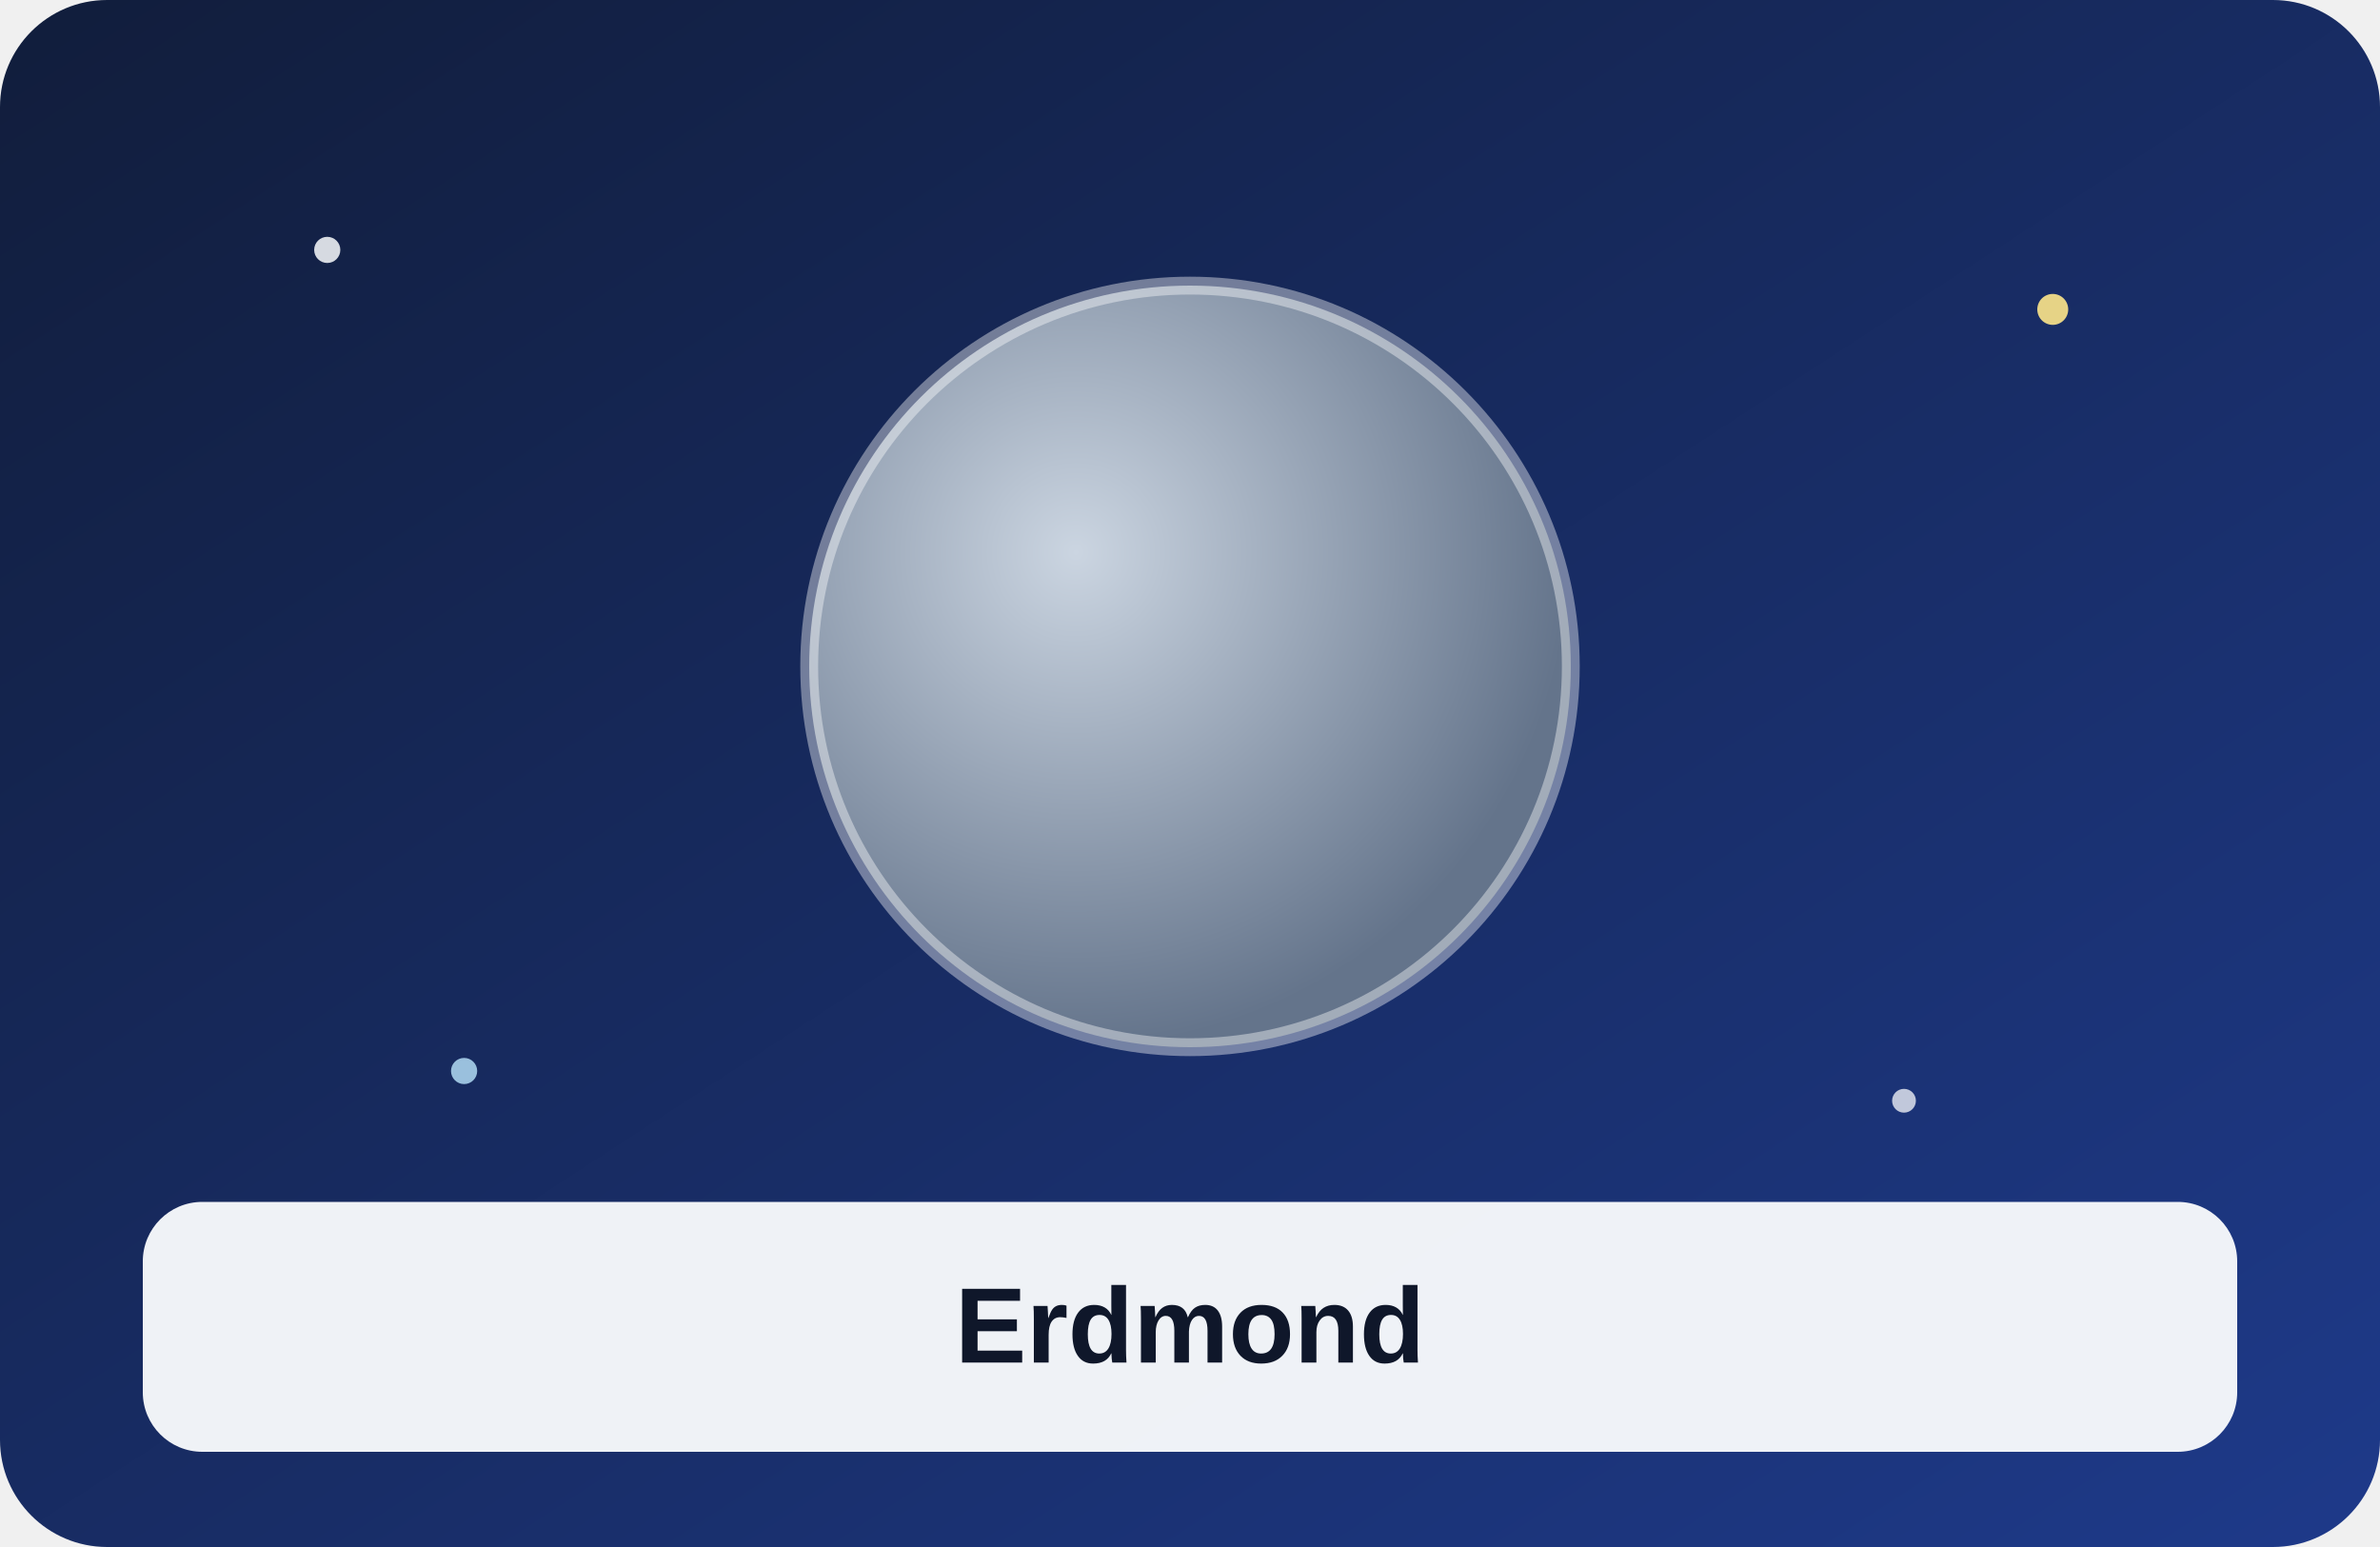
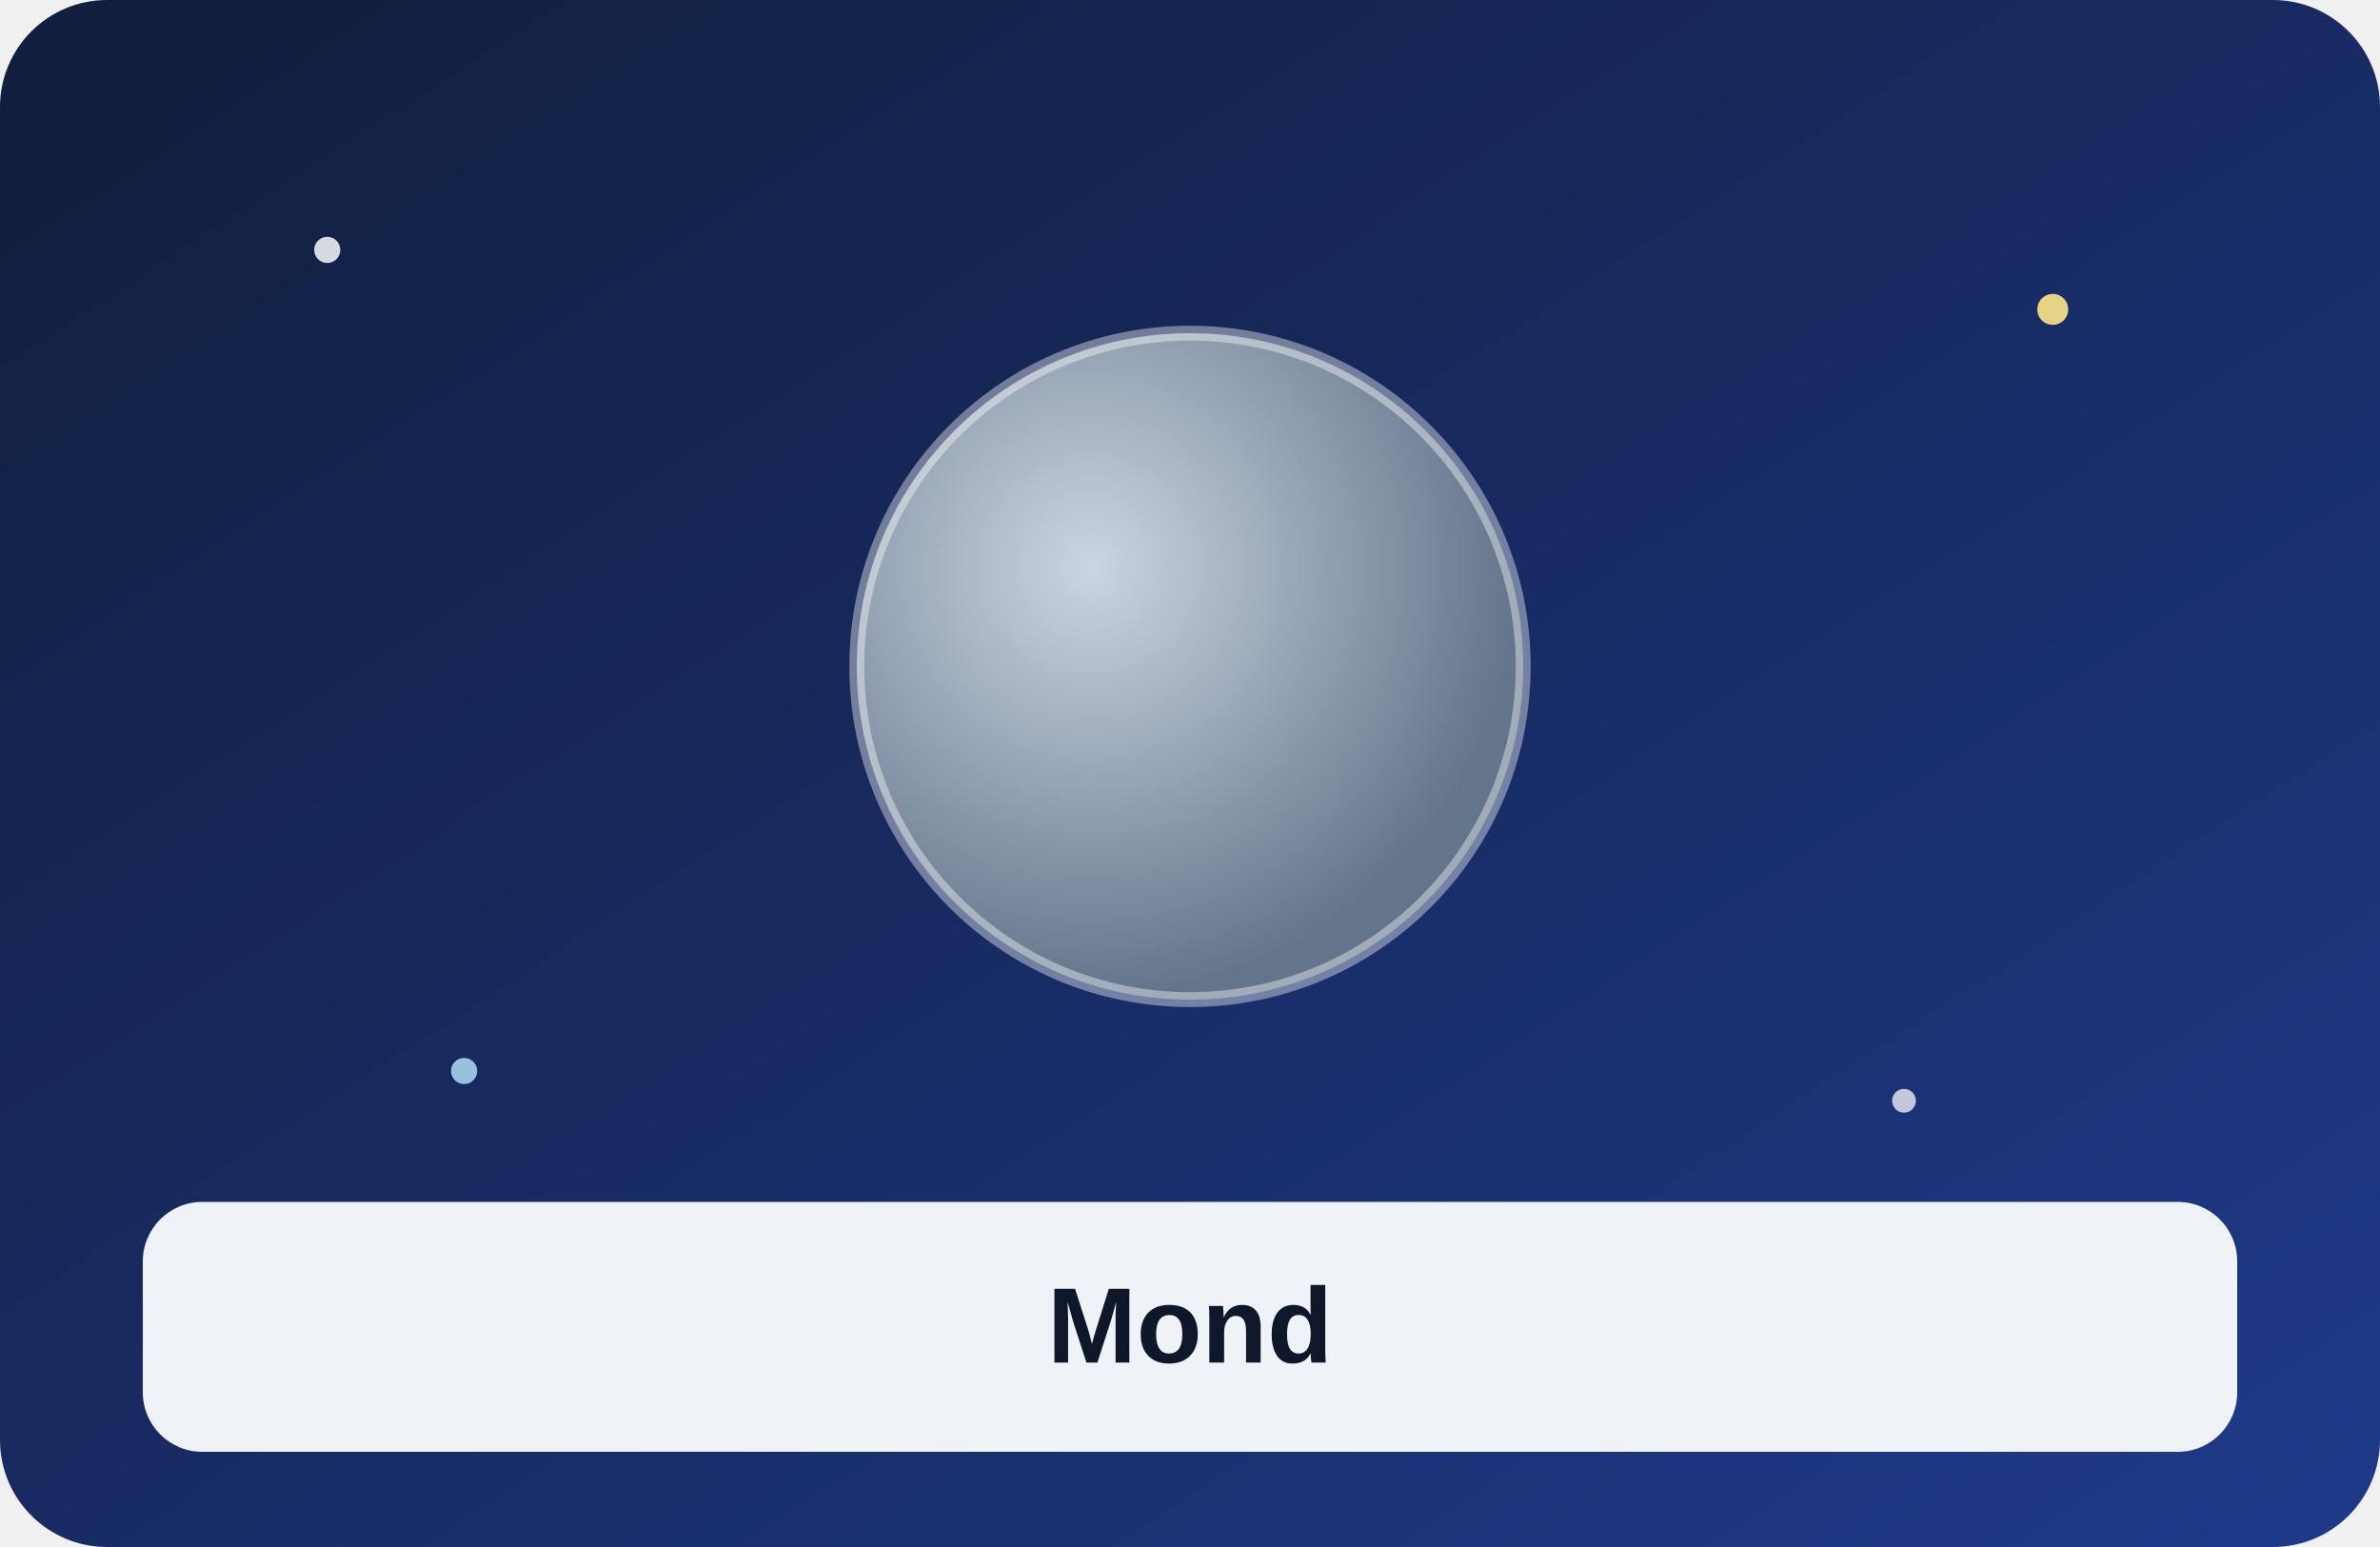
<svg xmlns="http://www.w3.org/2000/svg" viewBox="0 0 400 260" width="400" height="260">
  <defs>
    <linearGradient id="bg" x1="0" y1="0" x2="1" y2="1">
      <stop offset="0%" stop-color="#111D3B" />
      <stop offset="100%" stop-color="#1E3A8A" />
    </linearGradient>
    <radialGradient id="orb" cx="35%" cy="35%" r="65%">
      <stop offset="0%" stop-color="#CBD5E1" />
      <stop offset="100%" stop-color="#64748B" />
    </radialGradient>
  </defs>
  <rect width="400" height="260" rx="18" fill="url(#bg)" />
  <circle cx="55" cy="42" r="2.2" fill="#F8FAFC" opacity="0.85" />
  <circle cx="345" cy="52" r="2.6" fill="#FDE68A" opacity="0.9" />
  <circle cx="320" cy="185" r="2" fill="#F8FAFC" opacity="0.75" />
  <circle cx="78" cy="180" r="2.2" fill="#BAE6FD" opacity="0.8" />
-   <circle cx="200" cy="112" r="64" fill="url(#orb)" stroke="#FFFFFF" stroke-width="3" stroke-opacity="0.4" />
+   <circle cx="200" cy="112" r="56" fill="url(#orb)" stroke="#FFFFFF" stroke-width="2.5" stroke-opacity="0.4" />
  <rect x="24" y="202" width="352" height="42" rx="10" fill="#F8FAFC" opacity="0.96" />
-   <text x="200" y="229" font-family="Segoe UI, Arial, sans-serif" font-size="18" font-weight="700" fill="#0F172A" text-anchor="middle">Erdmond</text>
+   <text x="200" y="229" font-family="Segoe UI, Arial, sans-serif" font-size="18" font-weight="700" fill="#0F172A" text-anchor="middle">Mond</text>
</svg>
